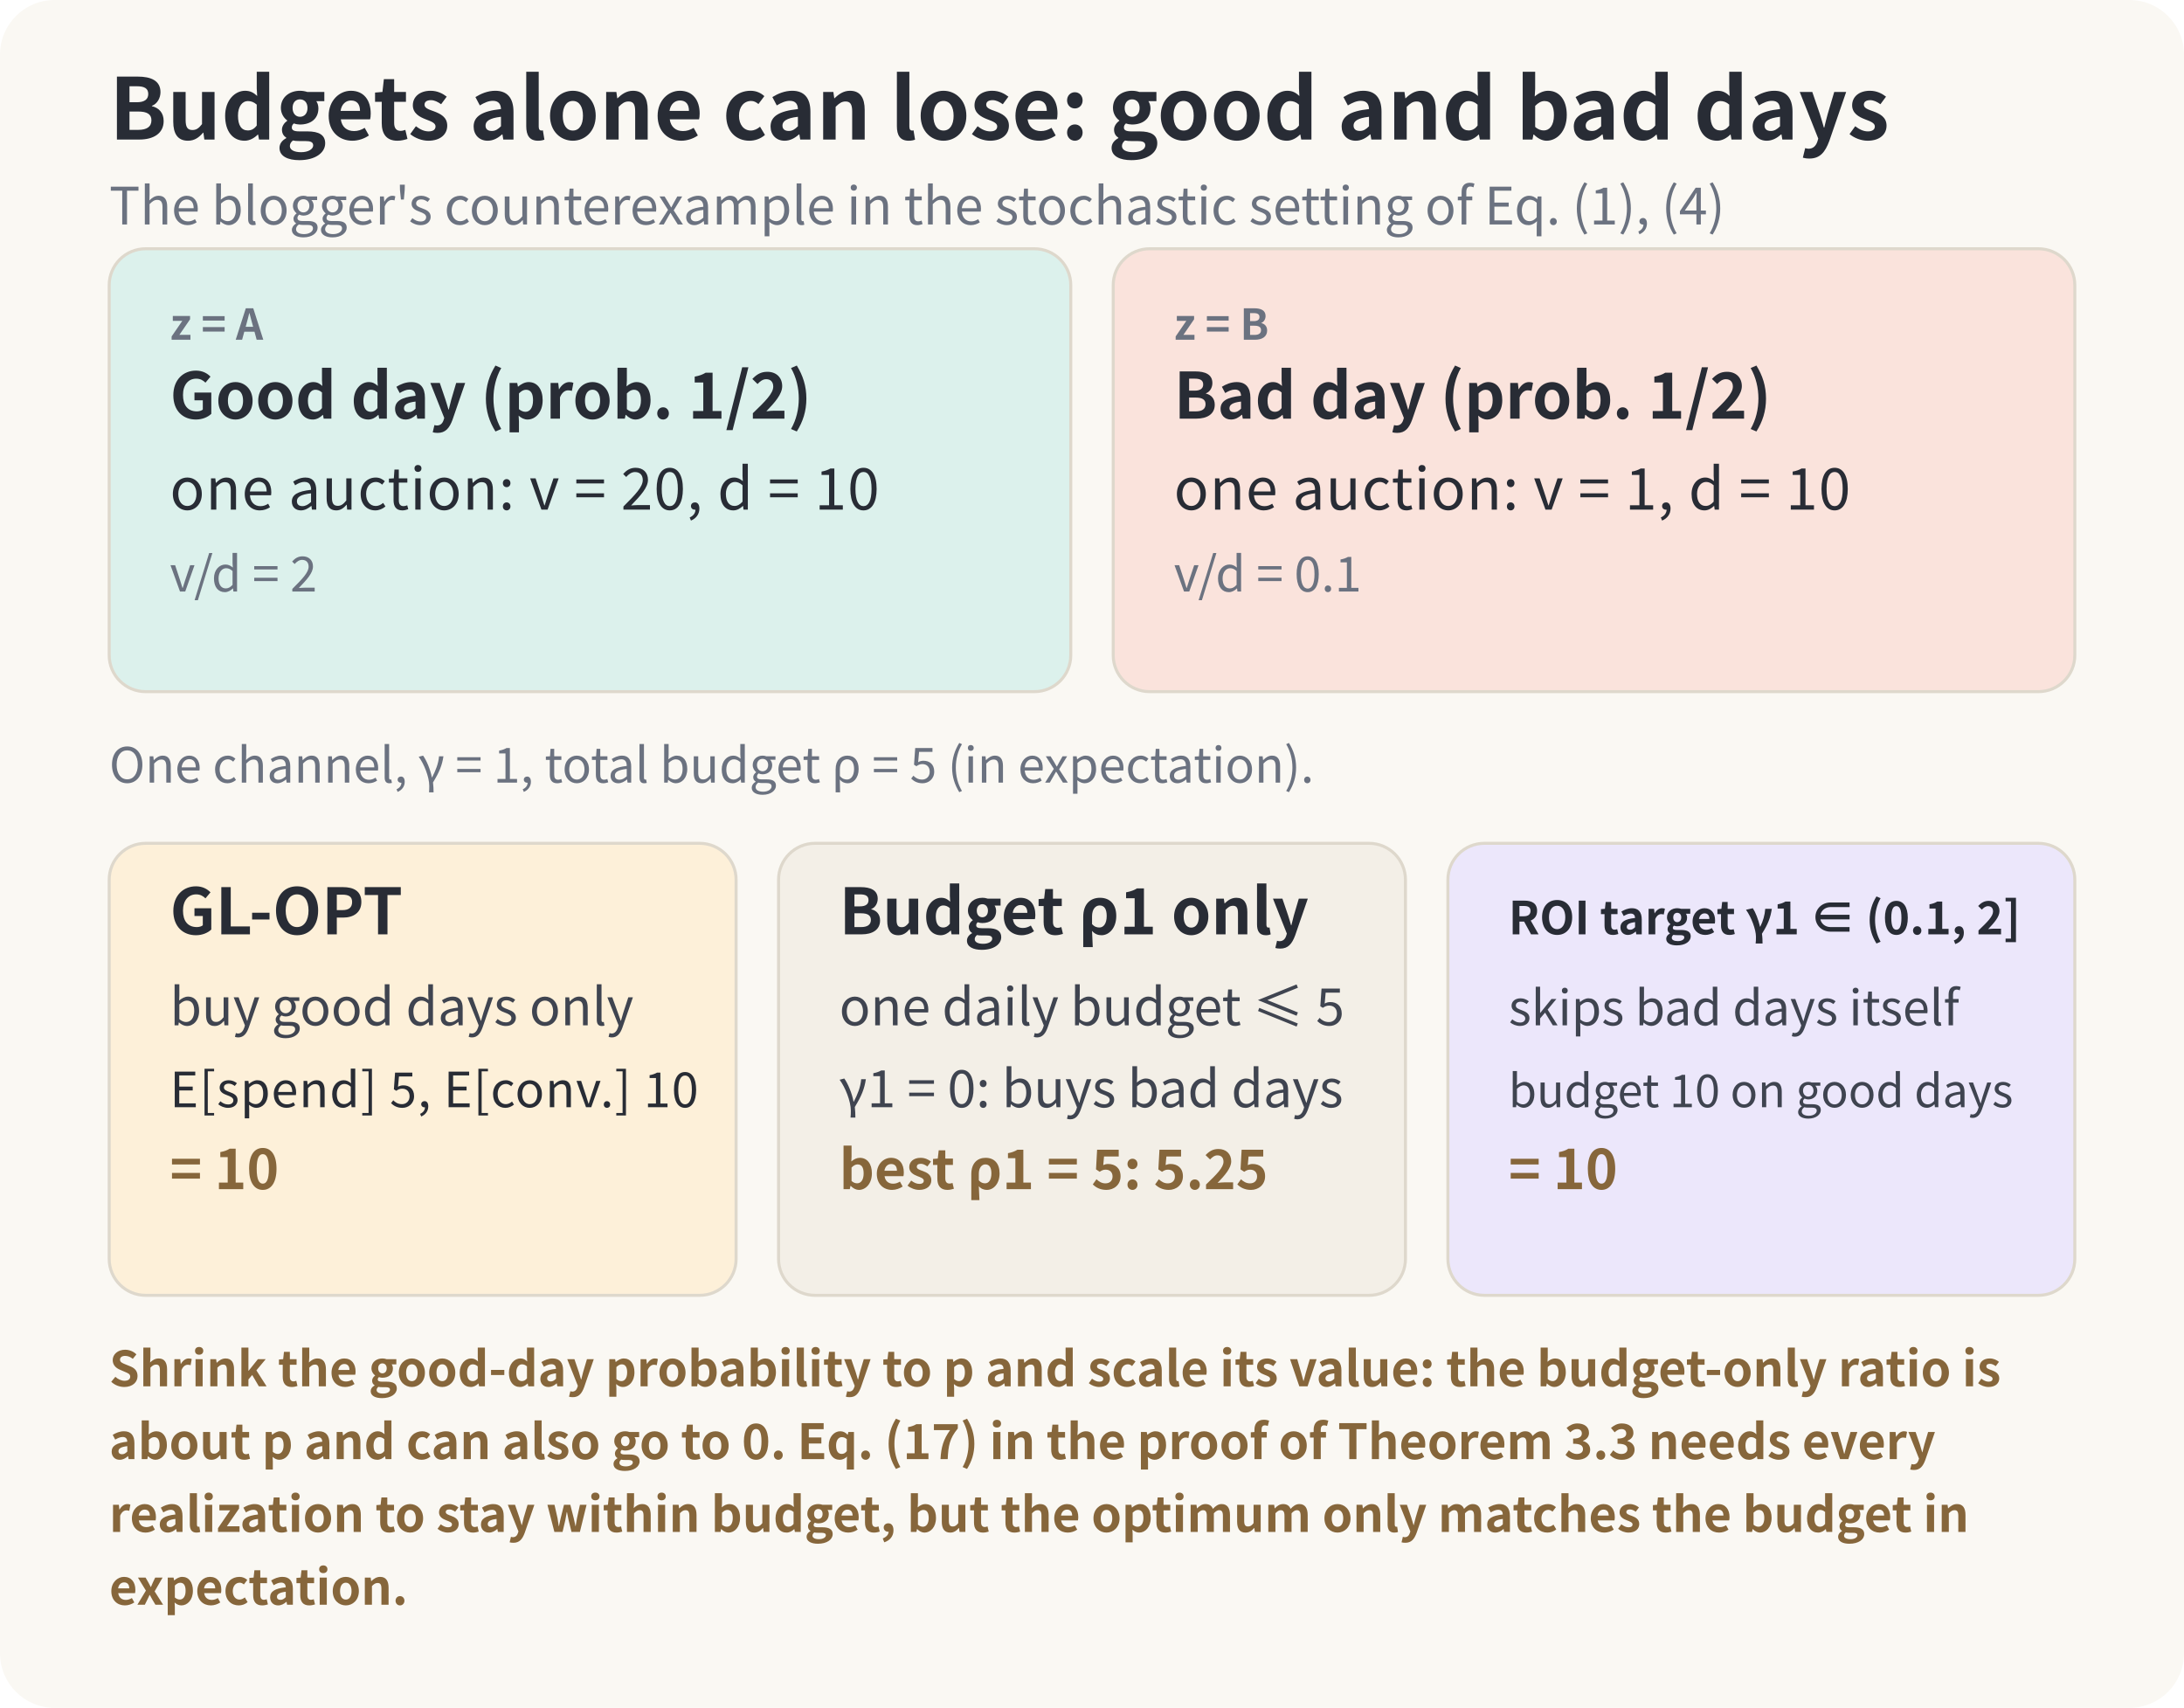
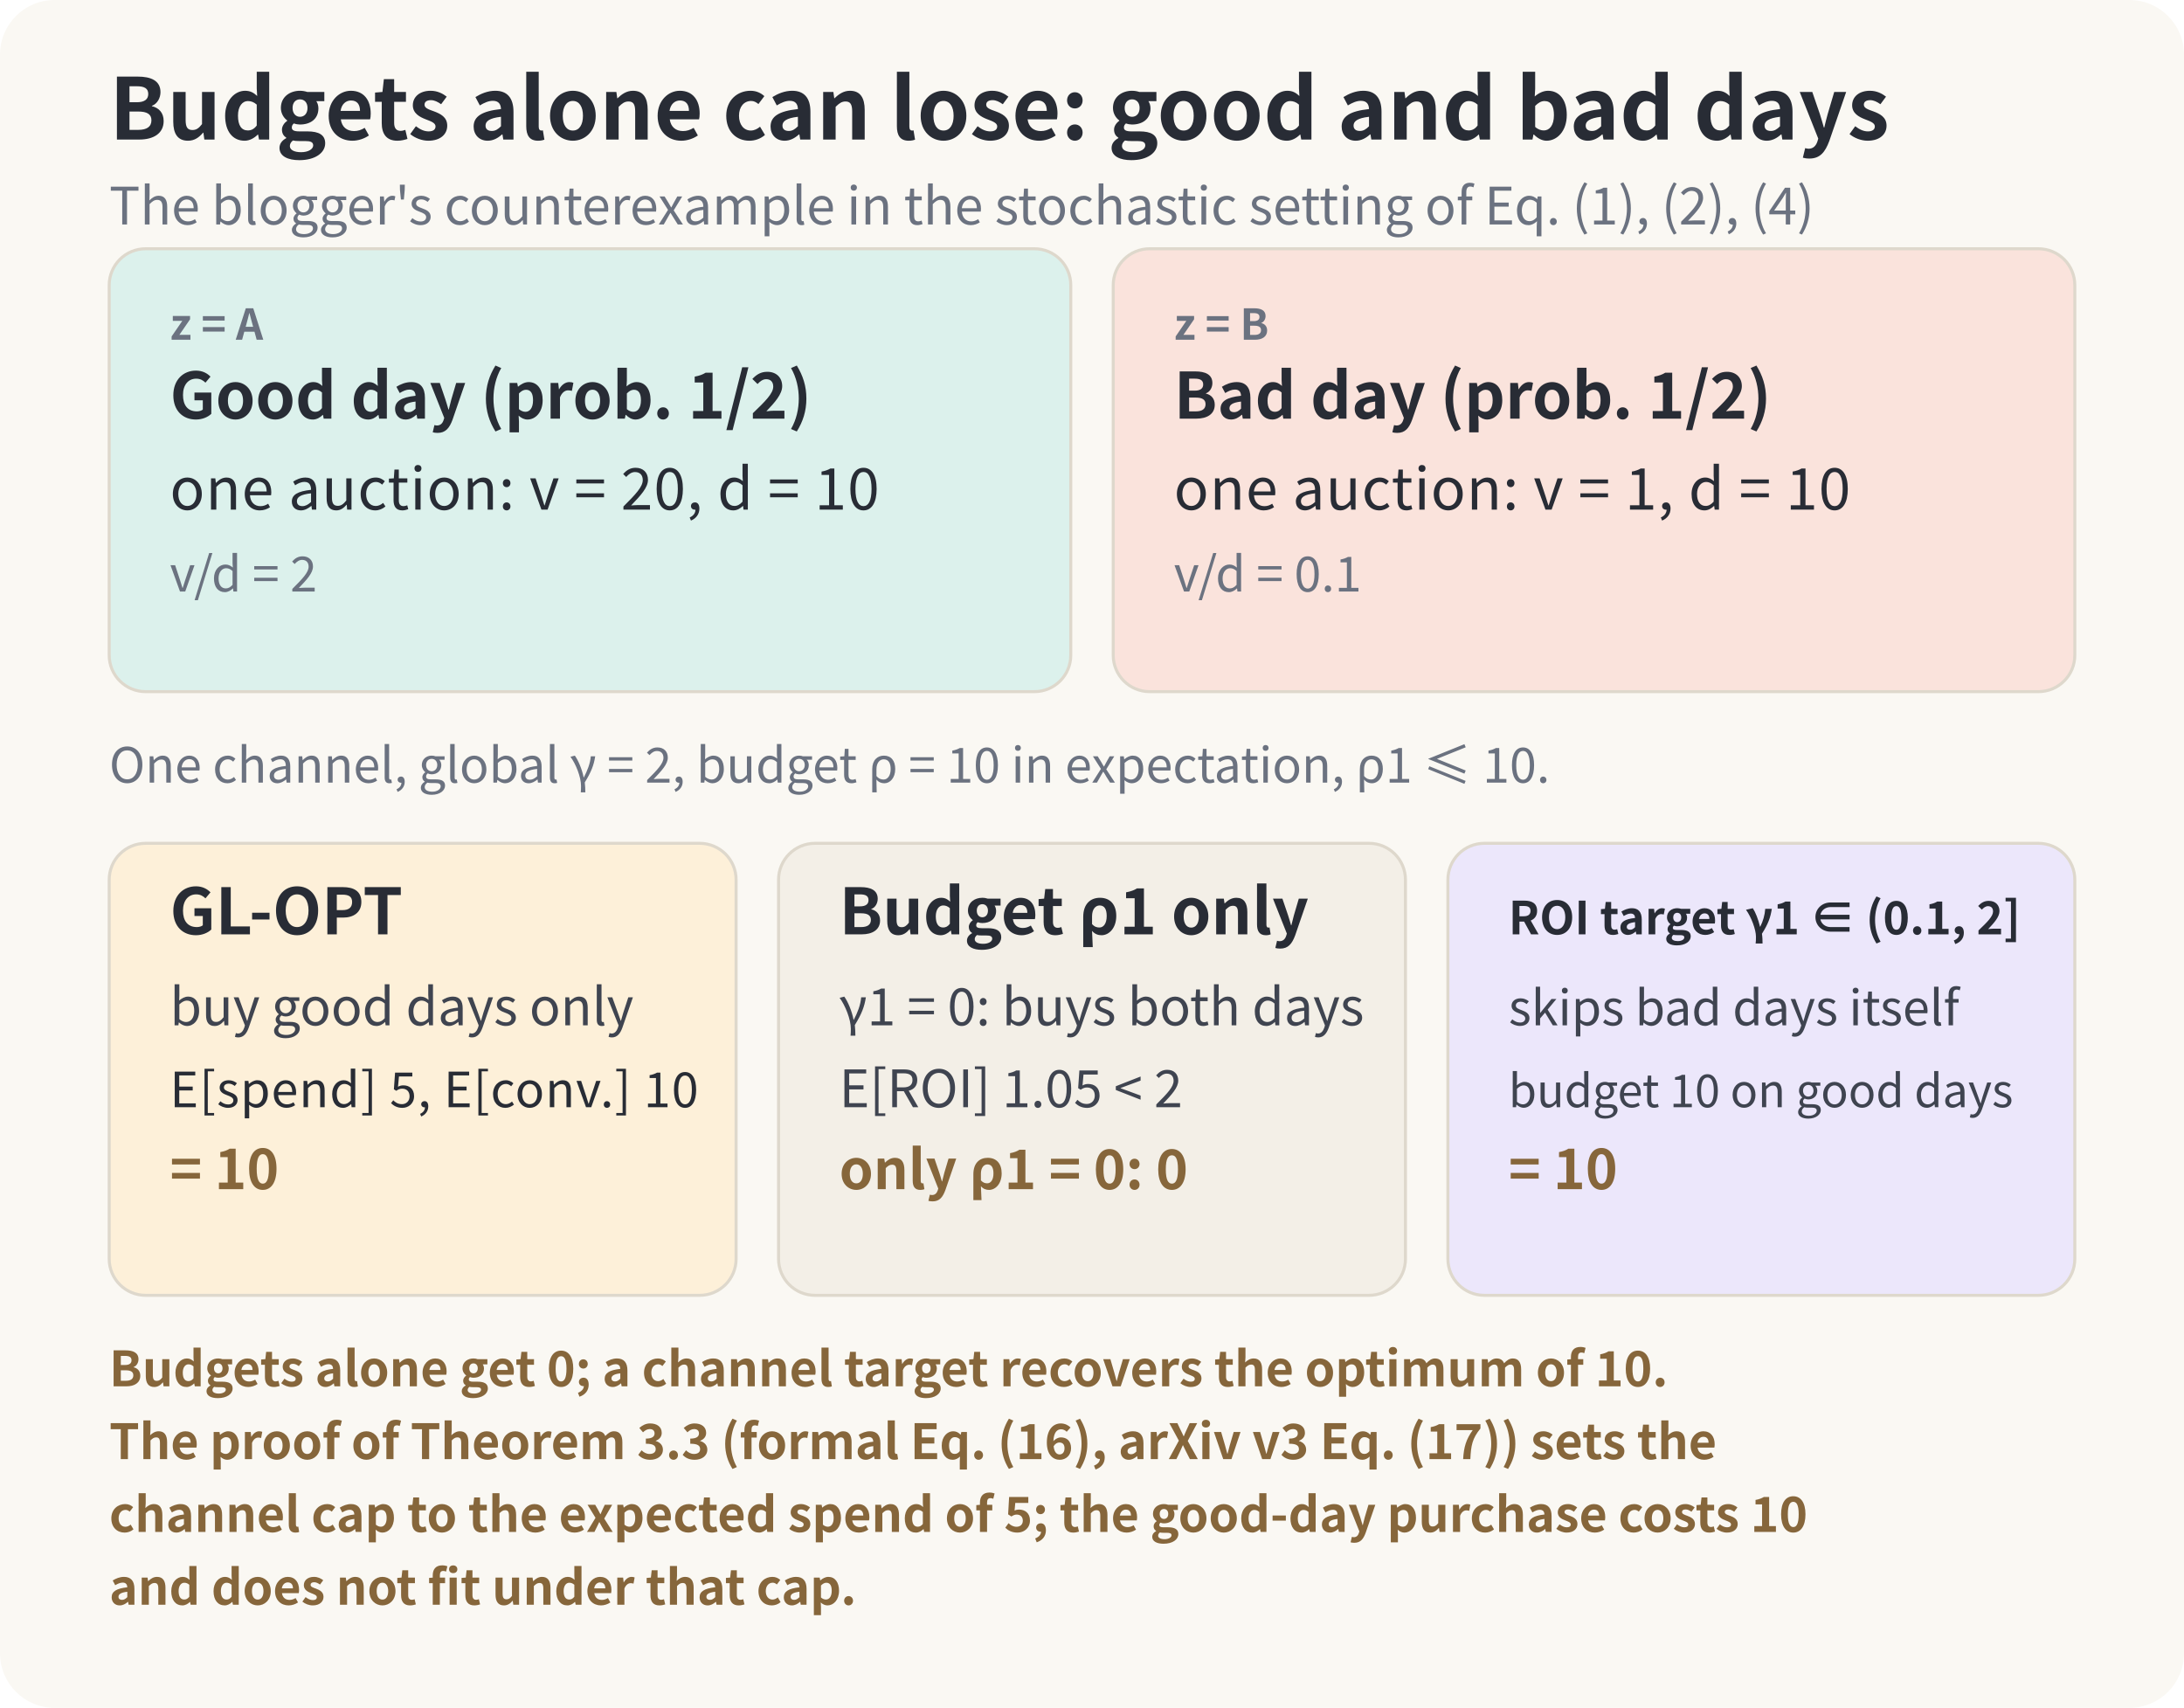
<svg xmlns="http://www.w3.org/2000/svg" width="720" height="563" viewBox="0 0 720 563" role="img" aria-label="Budgets alone can lose: good and bad days">
  <defs>
    <marker id="ar" viewBox="0 0 10 10" refX="8" refY="5" markerWidth="7" markerHeight="7" orient="auto-start-reverse">
      <path d="M0 0L10 5L0 10Z" fill="#c3bbab" />
    </marker>
  </defs>
  <g font-family="PingFang SC, Noto Sans CJK SC, Hiragino Sans GB, sans-serif">
    <rect width="720" height="563" rx="18" fill="#faf8f3" />
    <text x="36" y="46" fill="#282c35" font-size="28" font-weight="600" text-anchor="start">Budgets alone can lose: good and bad days</text>
-     <text x="36" y="74" fill="#6b7280" font-size="17" font-weight="400" text-anchor="start">The blogger's counterexample in the stochastic setting of Eq. (1), (4)</text>
+     <text x="36" y="74" fill="#6b7280" font-size="17" font-weight="400" text-anchor="start">The blogger's counterexample in the stochastic setting of Eq. (1), (2), (4)</text>
    <rect x="36" y="82" width="317.0" height="146" rx="12" fill="#dcf1ec" stroke="#ded8cc" stroke-width="1" />
    <text x="56" y="112" fill="#6b7280" font-size="14" font-weight="600" text-anchor="start">z = A</text>
    <text x="56" y="138" fill="#282c35" font-size="21" font-weight="600" text-anchor="start">Good day (prob. 1/2)</text>
    <text x="56" y="168" fill="#282c35" font-size="19" font-weight="500" text-anchor="start" letter-spacing="0.3">one auction: v = 20, d = 10</text>
    <text x="56" y="195" fill="#6b7280" font-size="16" font-weight="400" text-anchor="start">v/d = 2</text>
    <rect x="367.0" y="82" width="317.0" height="146" rx="12" fill="#fae3dc" stroke="#ded8cc" stroke-width="1" />
    <text x="387.0" y="112" fill="#6b7280" font-size="14" font-weight="600" text-anchor="start">z = B</text>
    <text x="387.0" y="138" fill="#282c35" font-size="21" font-weight="600" text-anchor="start">Bad day (prob. 1/2)</text>
    <text x="387.0" y="168" fill="#282c35" font-size="19" font-weight="500" text-anchor="start" letter-spacing="0.3">one auction: v = 1, d = 10</text>
    <text x="387.0" y="195" fill="#6b7280" font-size="16" font-weight="400" text-anchor="start">v/d = 0.1</text>
-     <text x="36" y="258" fill="#6b7280" font-size="16" font-weight="400" text-anchor="start">One channel, γ = 1, total budget ρ = 5 (in expectation).</text>
+     <text x="36" y="258" fill="#6b7280" font-size="16" font-weight="400" text-anchor="start">One channel, global γ = 2, budget ρ = 10 in expectation, ρ1 ≤ 10.</text>
    <rect x="36" y="278" width="206.667" height="149" rx="12" fill="#fdf0d9" stroke="#ded8cc" stroke-width="1" />
    <text x="56" y="308" fill="#282c35" font-size="21" font-weight="600" text-anchor="start">GL-OPT</text>
    <text x="56" y="338" fill="#3f4450" font-size="17" font-weight="400" text-anchor="start">buy good days only</text>
    <text x="56" y="365" fill="#282c35" font-size="16" font-weight="500" text-anchor="start" letter-spacing="0.3">E[spend] 5, E[conv.] 10</text>
    <text x="56" y="392" fill="#86663b" font-size="18" font-weight="600" text-anchor="start">= 10</text>
    <rect x="256.667" y="278" width="206.667" height="149" rx="12" fill="#f3efe7" stroke="#ded8cc" stroke-width="1" />
    <text x="276.667" y="308" fill="#282c35" font-size="21" font-weight="600" text-anchor="start">Budget ρ1 only</text>
-     <text x="276.667" y="338" fill="#3f4450" font-size="17" font-weight="400" text-anchor="start">one daily budget ≤ 5</text>
-     <text x="276.667" y="365" fill="#3f4450" font-size="17" font-weight="400" text-anchor="start">γ1 = 0: buys bad days</text>
-     <text x="276.667" y="392" fill="#86663b" font-size="18" font-weight="600" text-anchor="start">best ρ1 = 5: 5.25</text>
+     <text x="276.667" y="338" fill="#3f4450" font-size="17" font-weight="400" text-anchor="start">γ1 = 0: buys both days</text>
+     <text x="276.667" y="365" fill="#3f4450" font-size="17" font-weight="400" text-anchor="start">E[ROI] 1.05 &lt; 2</text>
+     <text x="276.667" y="392" fill="#86663b" font-size="18" font-weight="600" text-anchor="start">only ρ1 = 0: 0</text>
    <rect x="477.333" y="278" width="206.667" height="149" rx="12" fill="#ece7fb" stroke="#ded8cc" stroke-width="1" />
    <text x="497.333" y="308" fill="#282c35" font-size="15" font-weight="600" text-anchor="start">ROI target γ1 ∈ (0.1, 2]</text>
    <text x="497.333" y="338" fill="#3f4450" font-size="16" font-weight="400" text-anchor="start">skips bad days itself</text>
    <text x="497.333" y="365" fill="#3f4450" font-size="15" font-weight="400" text-anchor="start">budget 10 on good days</text>
    <text x="497.333" y="392" fill="#86663b" font-size="18" font-weight="600" text-anchor="start">= 10</text>
-     <text x="36" y="457" fill="#86663b" font-size="16" font-weight="600" text-anchor="start">Shrink the good-day probability to p and scale its value: the budget-only ratio is</text>
-     <text x="36" y="481" fill="#86663b" font-size="16" font-weight="600" text-anchor="start">about p and can also go to 0. Eq. (17) in the proof of Theorem 3.3 needs every</text>
-     <text x="36" y="505" fill="#86663b" font-size="16" font-weight="600" text-anchor="start">realization to stay within budget, but the optimum only matches the budget in</text>
-     <text x="36" y="529" fill="#86663b" font-size="16" font-weight="600" text-anchor="start">expectation.</text>
+     <text x="36" y="457" fill="#86663b" font-size="16" font-weight="600" text-anchor="start">Budgets alone get 0; a channel target recovers the optimum of 10.</text>
+     <text x="36" y="481" fill="#86663b" font-size="16" font-weight="600" text-anchor="start">The proof of Theorem 3.3 (formal Eq. (16), arXiv v3 Eq. (17)) sets the</text>
+     <text x="36" y="505" fill="#86663b" font-size="16" font-weight="600" text-anchor="start">channel cap to the expected spend of 5; the good-day purchase costs 10</text>
+     <text x="36" y="529" fill="#86663b" font-size="16" font-weight="600" text-anchor="start">and does not fit under that cap.</text>
  </g>
</svg>
